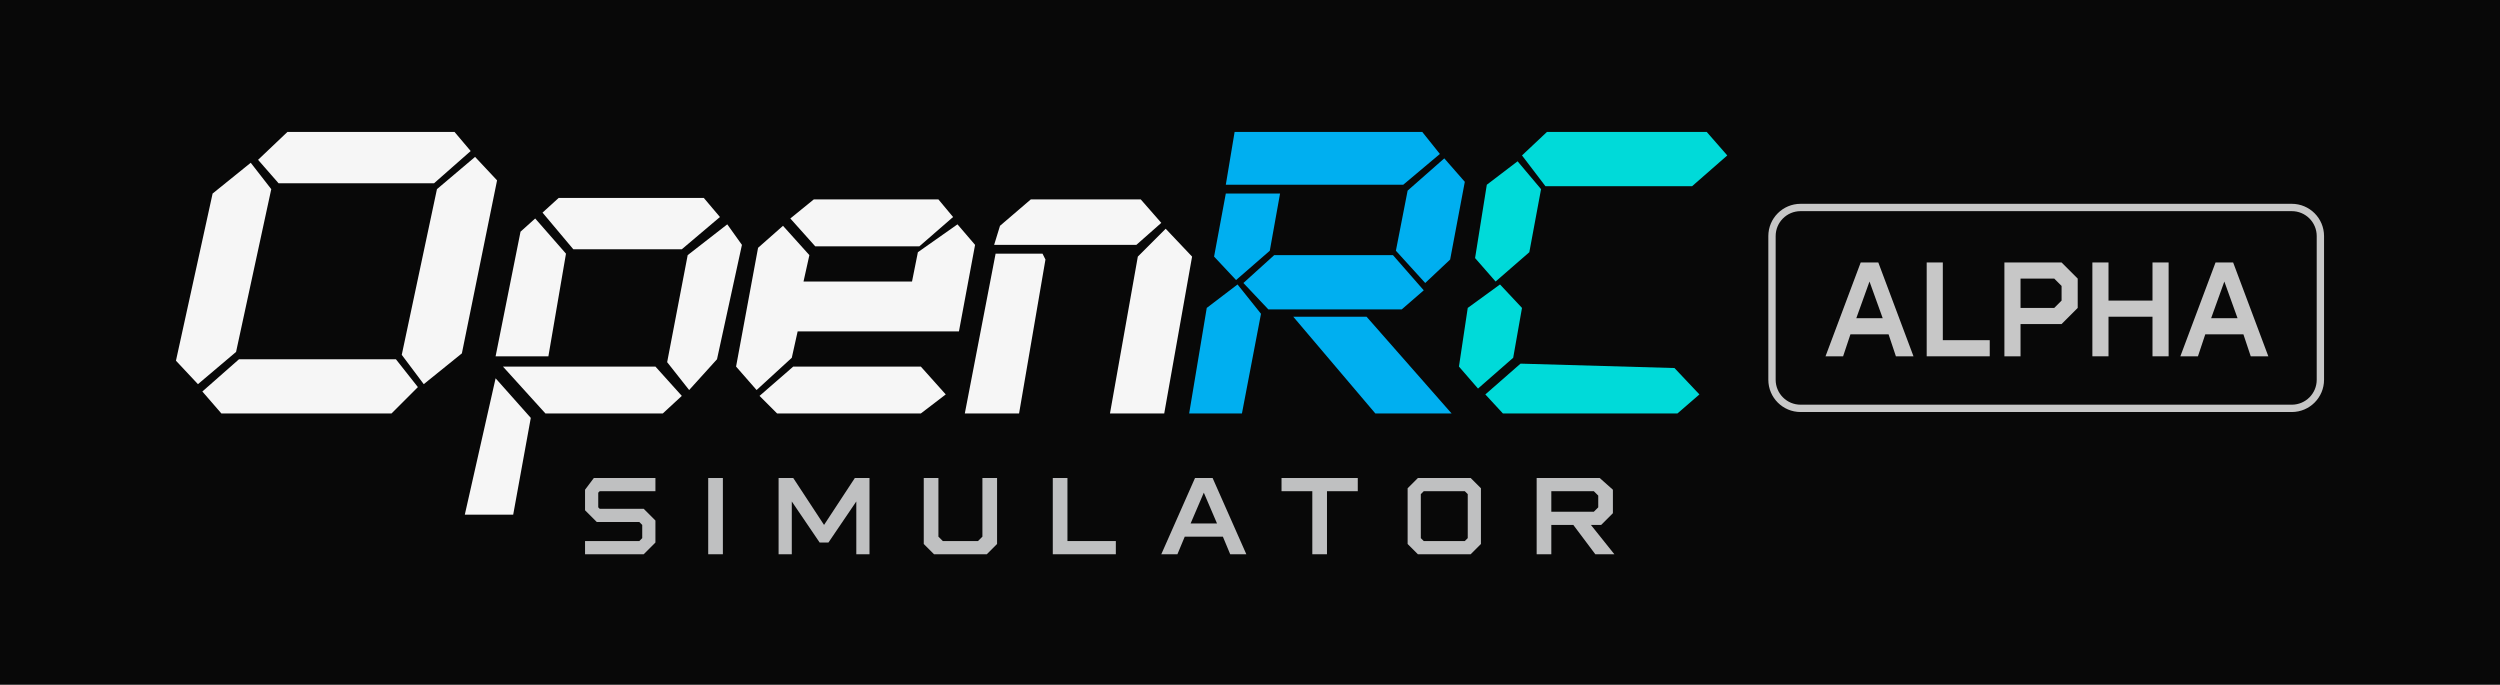
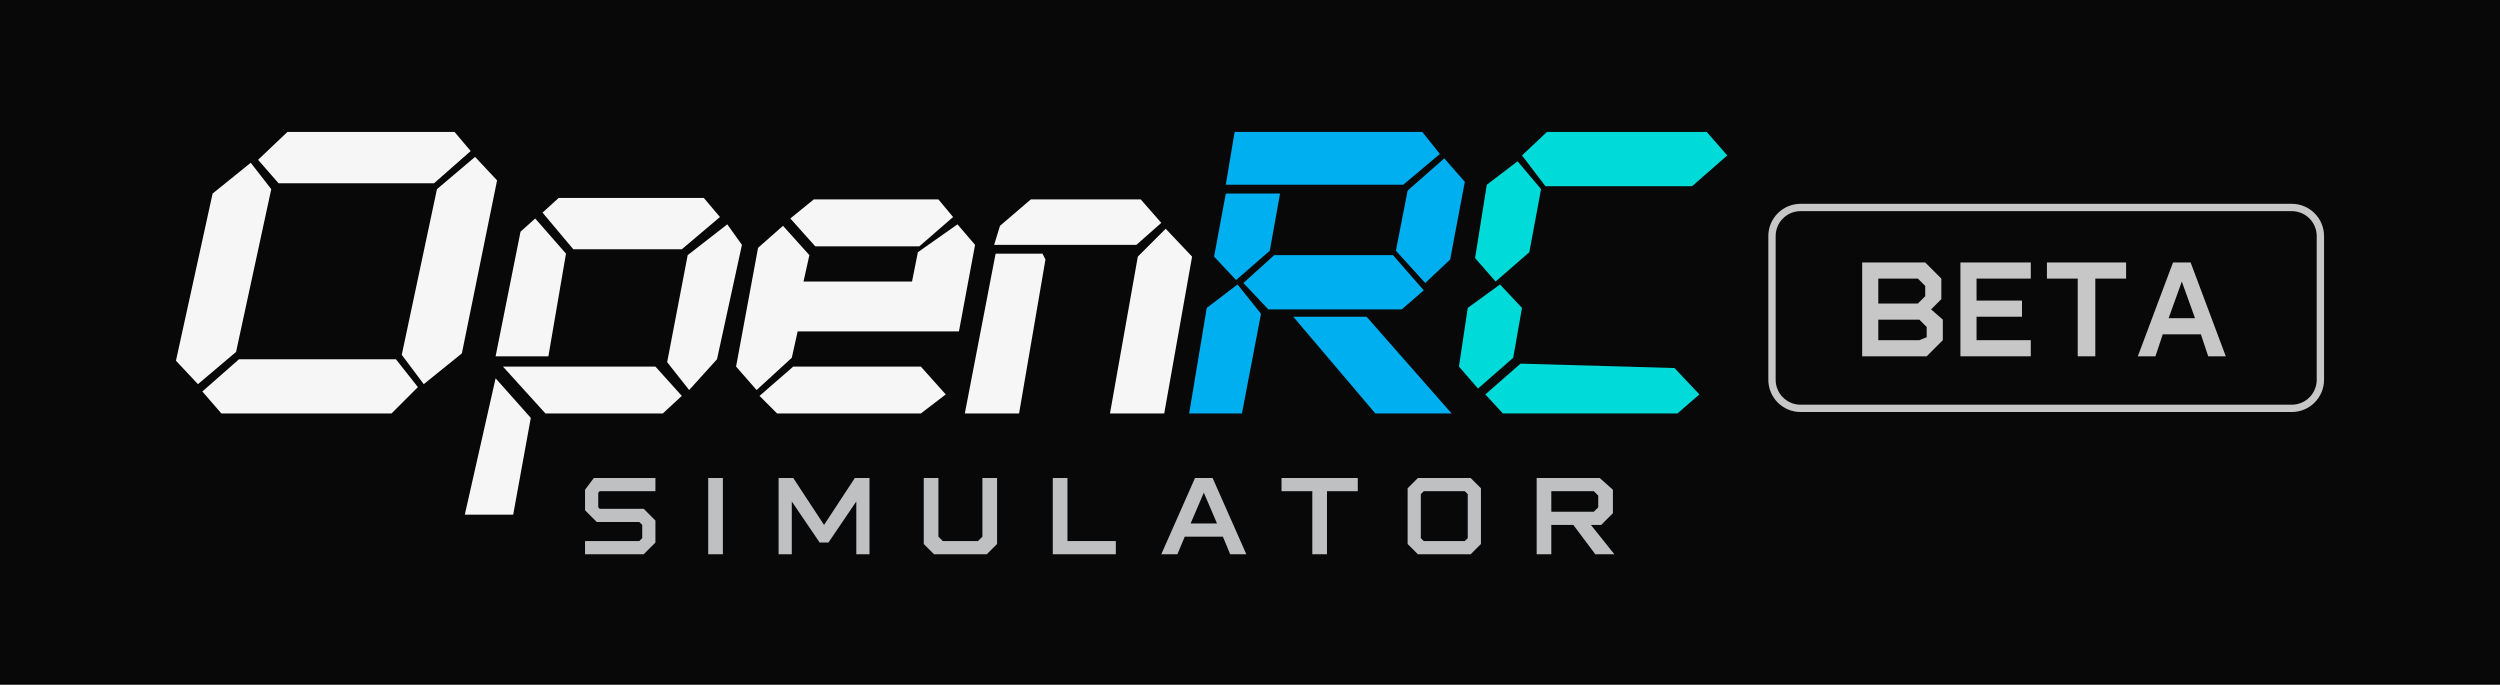
<svg xmlns="http://www.w3.org/2000/svg" viewBox="-5 223 1705 467" width="1705" height="467">
  <rect x="-5" y="223" width="1705" height="467" fill="#080808" />
  <g id="Open" fill="#F6F6F6">
    <path id="O-top" d="M171 332 L191 313 L305 313 L316 326 L291 348 L185 348 Z" />
    <path id="O-left" d="M166 334 L180 352 L156 463 L130 485 L115 469 L140 355 Z" />
    <path id="O-right" d="M319 330 L334 346 L310 464 L284 485 L269 465 L293 352 Z" />
    <path id="O-bottom" d="M133 490 L158 468 L265 468 L280 487 L262 505 L146 505 Z" />
    <path id="p-top" d="M365 368 L376 358 L475 358 L486 371 L460 393 L386 393 Z" />
    <path id="p-left" d="M360 372 L381 396 L369 466 L333 466 L350 381 Z" />
    <path id="p-right" d="M491 376 L501 390 L484 468 L465 489 L450 470 L464 397 Z" />
    <path id="p-bottom" d="M338 473 L367 505 L447 505 L460 493 L442 473 Z" />
    <path id="e-top" d="M534 372 L550 359 L635 359 L645 371 L622 391 L551 391 Z" />
    <path id="e-middle" d="M529 377 L547 397 L543 415 L617 415 L621 395 L648 376 L660 390 L649 449 L539 449 L535 467 L511 489 L497 473 L512 392 Z" />
    <path id="e-bottom" d="M513 493 L536 473 L623 473 L640 492 L623 505 L525 505 Z" />
    <path id="n-top" d="M673 390 L677 377 L698 359 L773 359 L787 375 L770 390 Z" />
    <path id="n-left" d="M674 396 L706 396 L708 400 L690 505 L653 505 Z" />
    <path id="n-right" d="M790 379 L808 398 L789 505 L752 505 L771 398 Z" />
  </g>
  <g id="p-descender" fill="#F6F6F6">
    <path id="p-tail" d="M333 481 L357 508 L345 574 L312 574 Z" />
  </g>
  <g id="R" fill="#00AFF0">
    <path id="R-top" d="M831 349 L952 349 L977 328 L965 313 L837 313 Z" />
    <path id="R-right" d="M947 394 L967 416 L984 400 L994 347 L980 331 L955 353 Z" />
    <path id="R-upper-left" d="M823 398 L838 414 L861 394 L868 355 L831 355 Z" />
    <path id="R-middle" d="M843 416 L860 434 L951 434 L966 421 L945 397 L864 397 Z" />
    <path id="R-lower-left" d="M806 505 L842 505 L855 437 L839 417 L818 433 Z" />
    <path id="R-leg" d="M877 439 L933 505 L985 505 L927 439 Z" />
  </g>
  <g id="C" fill="#00DAD9">
    <path id="C-top" d="M1033 329 L1050 313 L1159 313 L1173 329 L1149 350 L1049 350 Z" />
    <path id="C-upper-left" d="M1001 399 L1015 415 L1038 395 L1046 352 L1030 333 L1009 349 Z" />
    <path id="C-lower-left" d="M990 473 L1003 488 L1027 467 L1033 433 L1018 417 L996 433 Z" />
    <path id="C-bottom" d="M1008 492 L1020 505 L1139 505 L1154 492 L1137 474 L1032 471 Z" />
  </g>
  <g id="SIMULATOR" fill="#BFC0C1" fill-rule="evenodd">
    <path id="SIMULATOR-S" d="M400 549 L442 549 L442 558 L404 558 L403 559 L403 569 L404 570 L434 570 L442 578 L442 593 L434 601 L394 601 L394 592 L431 592 L433 590 L433 581 L431 579 L402 579 L394 571 L394 557 Z" />
    <path id="SIMULATOR-I" d="M478 549 L488 549 L488 601 L478 601 Z" />
    <path id="SIMULATOR-M" d="M526 601 L526 549 L536 549 L557 581 L578 549 L588 549 L588 601 L579 601 L579 565 L560 593 L554 593 L535 565 L535 601 Z" />
    <path id="SIMULATOR-U" d="M625 549 L635 549 L635 589 L638 592 L662 592 L665 589 L665 549 L675 549 L675 594 L668 601 L632 601 L625 594 Z" />
    <path id="SIMULATOR-L" d="M713 549 L723 549 L723 592 L756 592 L756 601 L713 601 Z" />
    <path id="SIMULATOR-A" d="M787 601 L810 549 L822 549 L845 601 L834 601 L829 589 L803 589 L798 601 Z M807 580 L825 580 L816 559 Z" />
    <path id="SIMULATOR-T" d="M869 549 L921 549 L921 558 L900 558 L900 601 L890 601 L890 558 L869 558 Z" />
    <path id="SIMULATOR-O" d="M962 549 L998 549 L1005 556 L1005 594 L998 601 L962 601 L955 594 L955 556 Z M966 558 L994 558 L996 560 L996 590 L994 592 L966 592 L964 590 L964 560 Z" />
    <path id="SIMULATOR-R" d="M1043 549 L1086 549 L1095 557 L1095 573 L1087 581 L1080 581 L1096 601 L1083 601 L1068 581 L1053 581 L1053 601 L1043 601 Z M1053 558 L1082 558 L1085 561 L1085 569 L1082 572 L1053 572 Z" />
  </g>
-   <g id="ALPHA" fill="#C7C7C7" fill-rule="evenodd">
-     <path id="ALPHA-A-first" d="M1240 466 L1264 402 L1276 402 L1300 466 L1288 466 L1283 451 L1257 451 L1252 466 Z M1261 440 L1279 440 L1270 415 Z" />
-     <path id="ALPHA-L" d="M1309 402 L1320 402 L1320 455 L1352 455 L1352 466 L1309 466 Z" />
-     <path id="ALPHA-P" d="M1362 402 L1401 402 L1412 413 L1412 433 L1401 444 L1373 444 L1373 466 L1362 466 Z M1373 413 L1396 413 L1401 418 L1401 428 L1396 433 L1373 433 Z" />
-     <path id="ALPHA-H" d="M1422 402 L1433 402 L1433 428 L1463 428 L1463 402 L1474 402 L1474 466 L1463 466 L1463 439 L1433 439 L1433 466 L1422 466 Z" />
-     <path id="ALPHA-A-last" d="M1482 466 L1506 402 L1518 402 L1542 466 L1530 466 L1525 451 L1499 451 L1494 466 Z M1503 440 L1521 440 L1512 415 Z" />
-     <path id="ALPHA-frame" d="M1223 362 L1558 362 C1570.15 362 1580 371.85 1580 384 L1580 482 C1580 494.15 1570.15 504 1558 504 L1223 504 C1210.85 504 1201 494.15 1201 482 L1201 384 C1201 371.85 1210.85 362 1223 362 Z M1223 367 L1558 367 C1567.39 367 1575 374.61 1575 384 L1575 482 C1575 491.39 1567.39 499 1558 499 L1223 499 C1213.61 499 1206 491.39 1206 482 L1206 384 C1206 374.61 1213.61 367 1223 367 Z" />
+   <g id="BETA" fill="#C7C7C7" fill-rule="evenodd">
+     <path id="BETA-B" d="M1265 402 L1308 402 L1319 413 L1319 427 L1312 434 L1320 441 L1320 455 L1309 466 L1265 466 Z M1276 413 L1303 413 L1308 418 L1308 425 L1303 430 L1276 430 Z M1276 441 L1304 441 L1309 446 L1309 453 L1304 455 L1276 455 Z" />
+     <path id="BETA-E" d="M1332 402 L1380 402 L1380 413 L1343 413 L1343 428 L1374 428 L1374 439 L1343 439 L1343 455 L1380 455 L1380 466 L1332 466 Z" />
+     <path id="BETA-T" d="M1391 402 L1445 402 L1445 413 L1424 413 L1424 466 L1412 466 L1412 413 L1391 413 Z" />
+     <path id="BETA-A" d="M1453 466 L1477 402 L1489 402 L1513 466 L1501 466 L1496 451 L1470 451 L1465 466 Z M1474 440 L1492 440 L1483 415 Z" />
+     <path id="BETA-frame" d="M1223 362 L1558 362 C1570.15 362 1580 371.85 1580 384 L1580 482 C1580 494.15 1570.15 504 1558 504 L1223 504 C1210.85 504 1201 494.15 1201 482 L1201 384 C1201 371.85 1210.85 362 1223 362 Z M1223 367 L1558 367 C1567.39 367 1575 374.61 1575 384 L1575 482 C1575 491.39 1567.39 499 1558 499 L1223 499 C1213.61 499 1206 491.39 1206 482 L1206 384 C1206 374.61 1213.61 367 1223 367 Z" />
  </g>
</svg>
